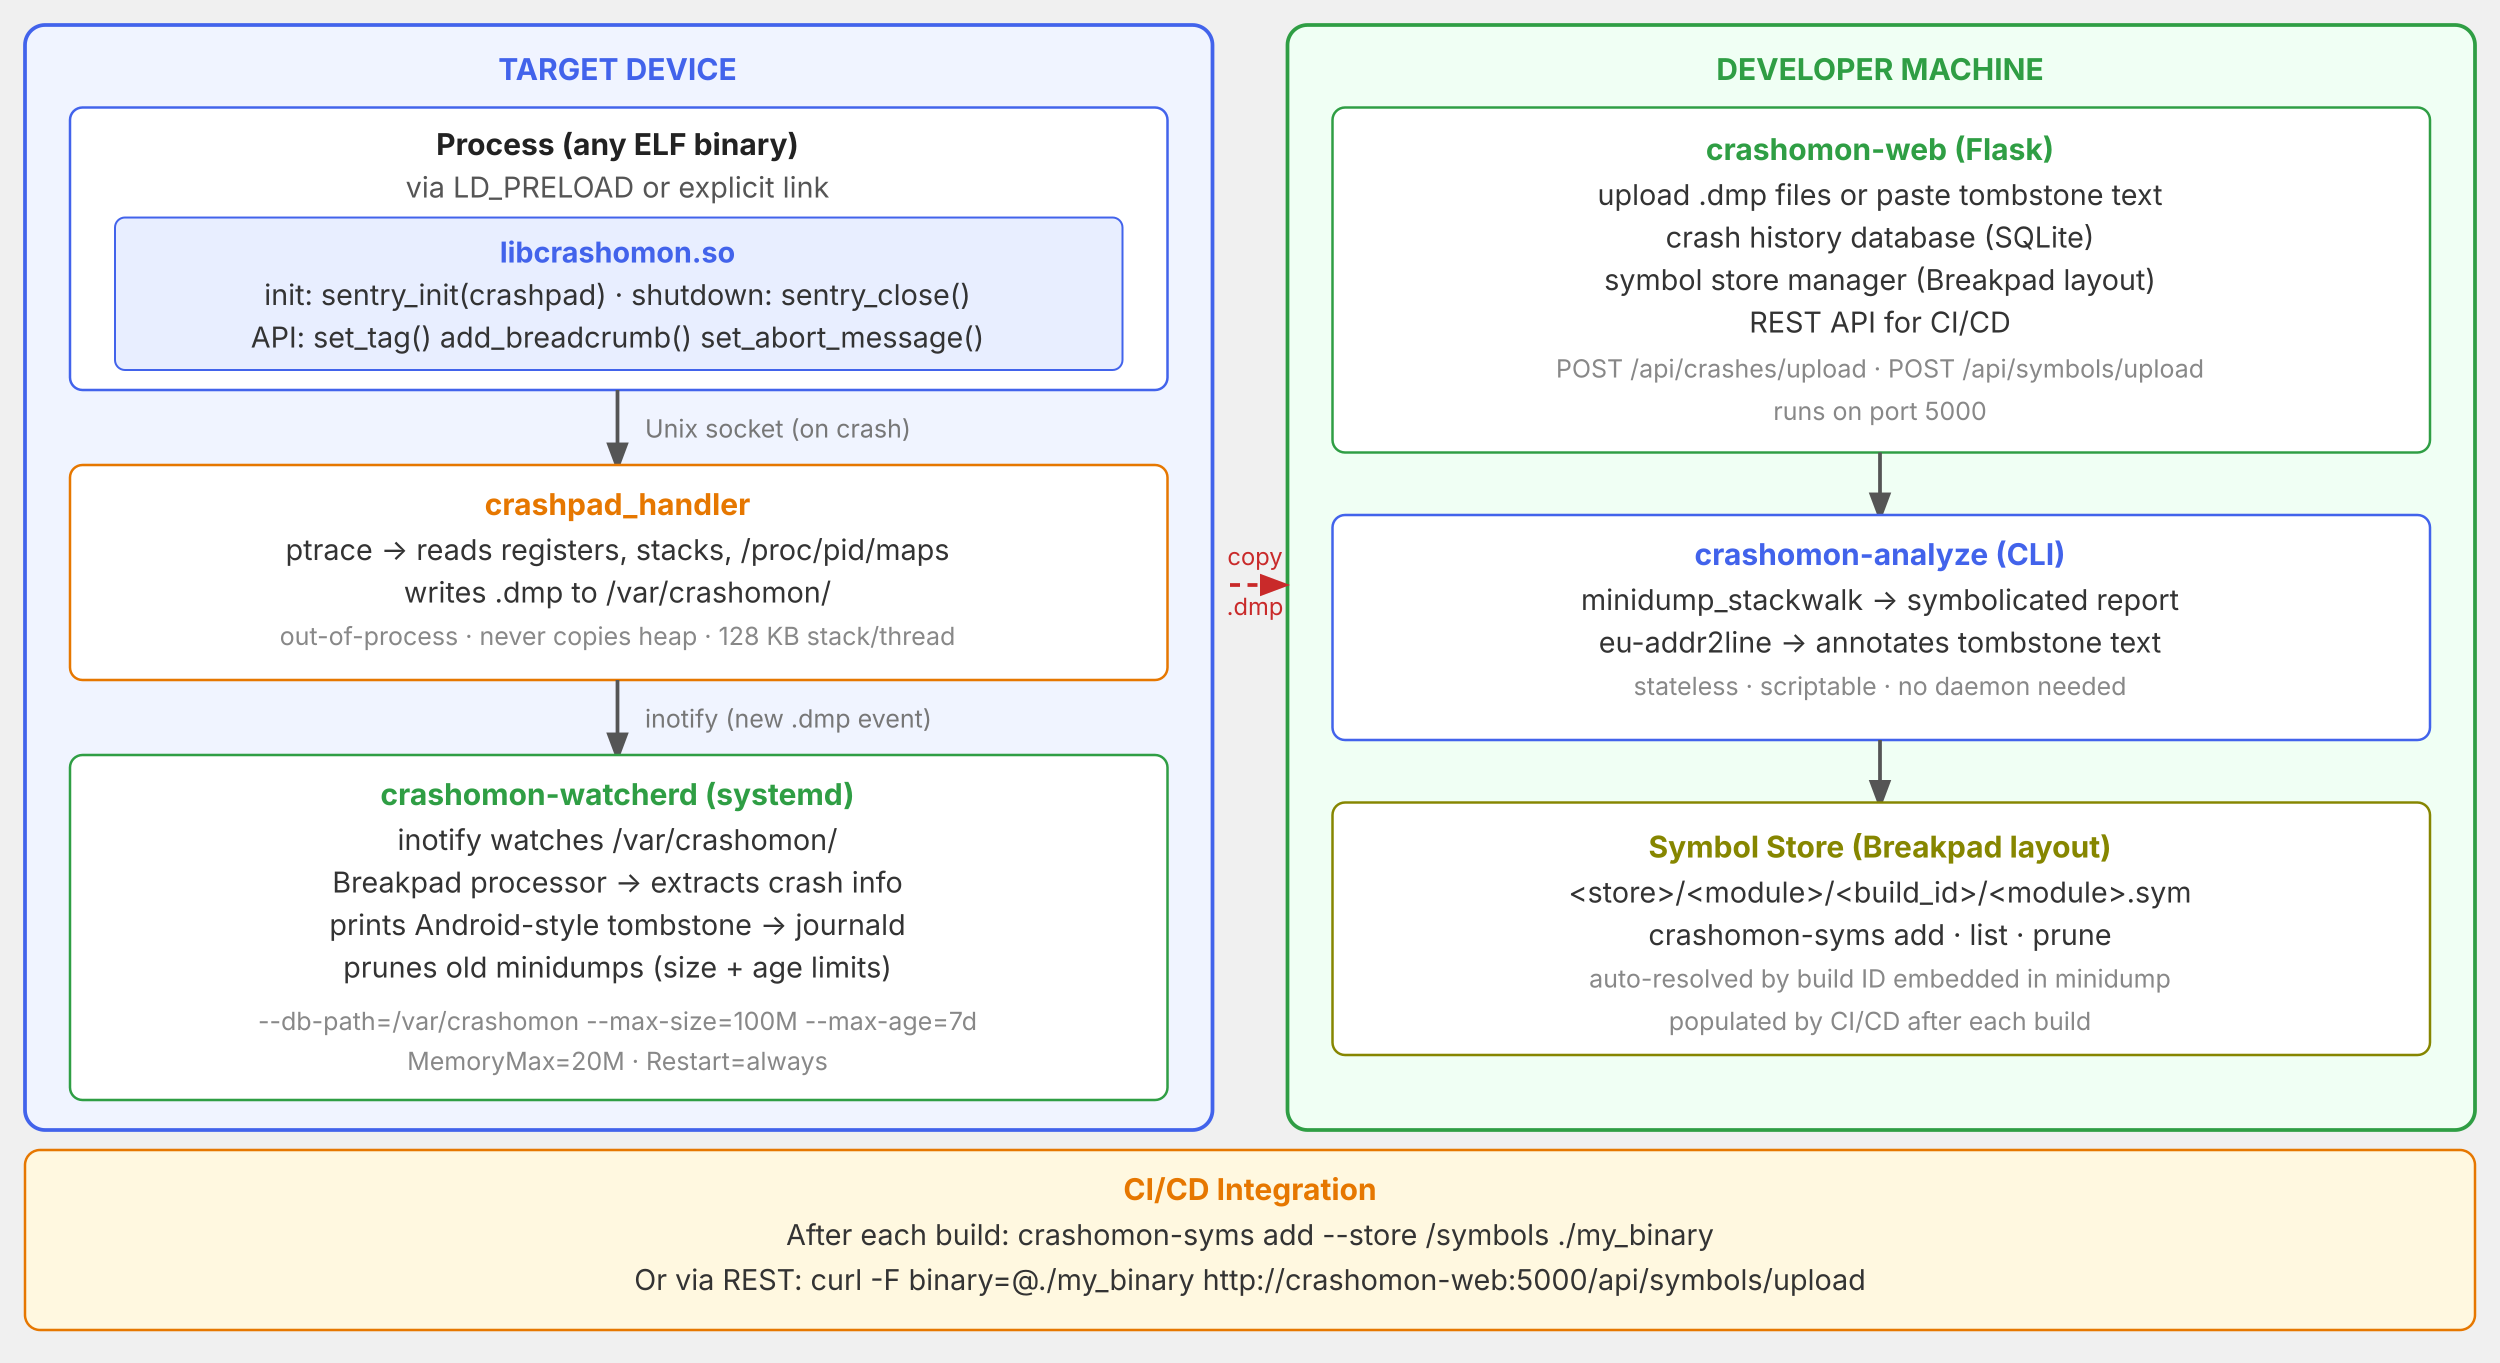
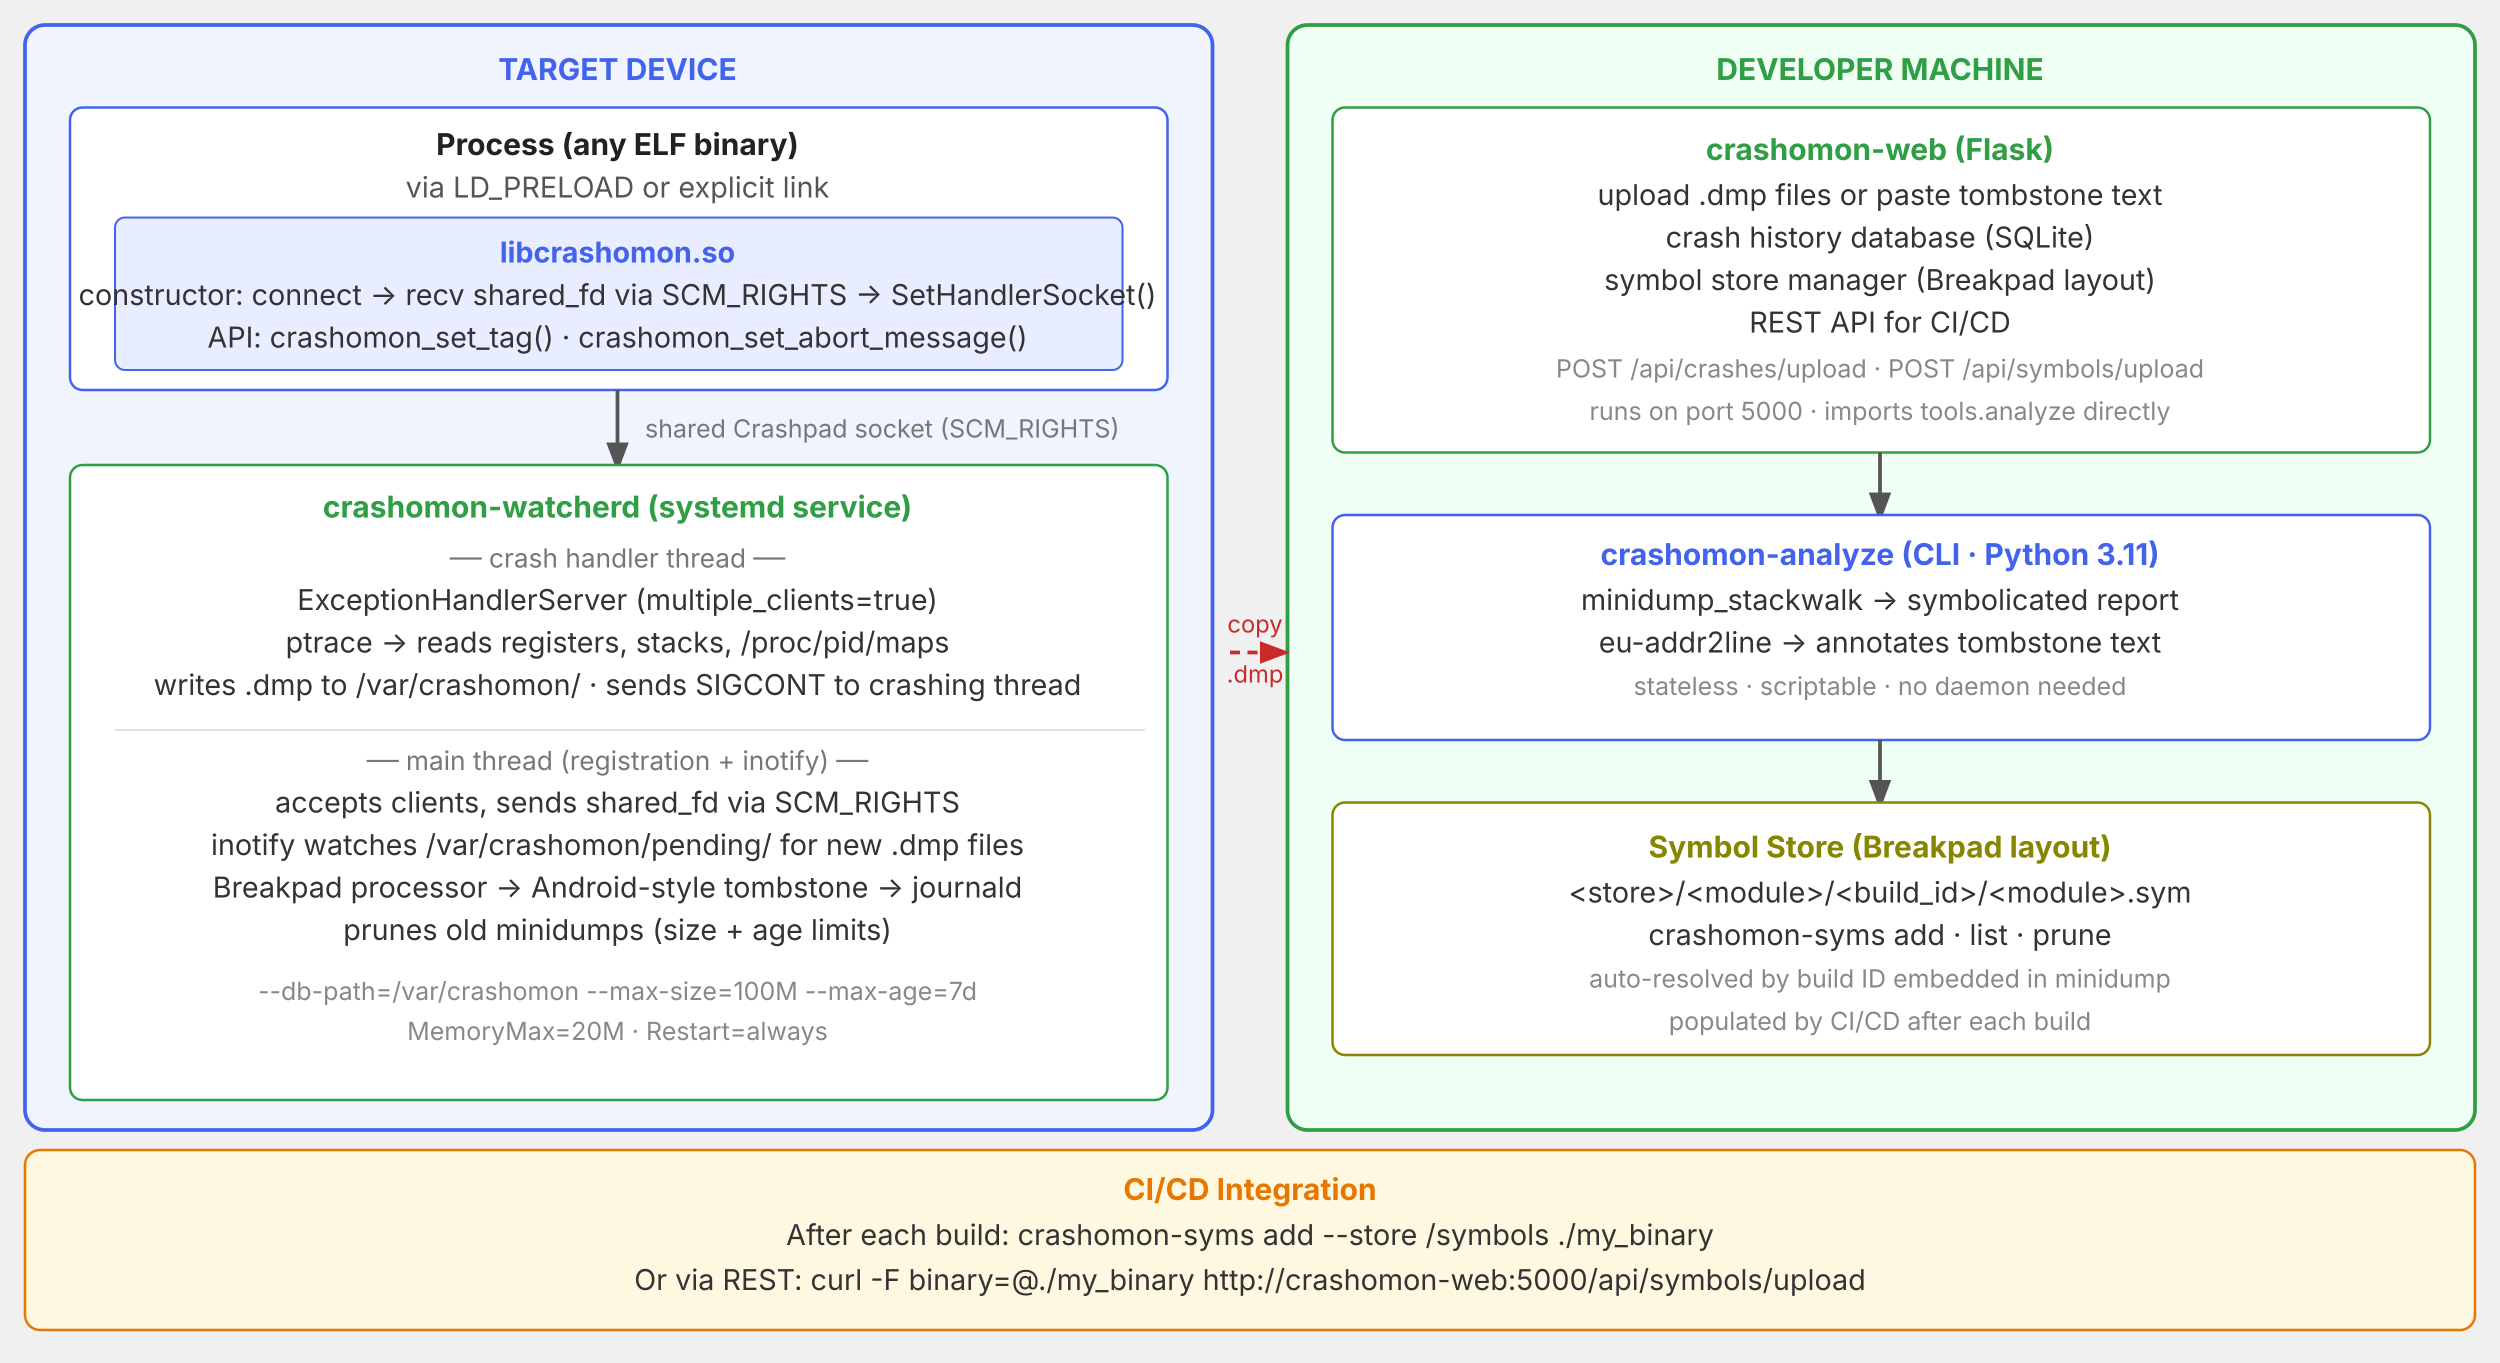
<svg xmlns="http://www.w3.org/2000/svg" viewBox="0 0 1000 545" font-family="system-ui, -apple-system, Segoe UI, sans-serif" font-size="11.5">
  <defs>
    <marker id="arr" markerWidth="8" markerHeight="8" refX="6" refY="3" orient="auto">
      <path d="M0,0 L0,6 L8,3 z" fill="#555" />
    </marker>
    <marker id="arrd" markerWidth="8" markerHeight="8" refX="6" refY="3" orient="auto">
      <path d="M0,0 L0,6 L8,3 z" fill="#c92a2a" />
    </marker>
  </defs>
  <rect x="10" y="10" width="475" height="442" rx="8" fill="#f0f4ff" stroke="#4263eb" stroke-width="1.5" />
  <text x="247" y="32" text-anchor="middle" font-size="12" font-weight="bold" fill="#4263eb">TARGET DEVICE</text>
  <rect x="28" y="43" width="439" height="113" rx="5" fill="#fff" stroke="#4263eb" stroke-width="1" />
  <text x="247" y="62" text-anchor="middle" font-size="12" font-weight="bold" fill="#222">Process (any ELF binary)</text>
  <text x="247" y="79" text-anchor="middle" fill="#555">via LD_PRELOAD or explicit link</text>
  <rect x="46" y="87" width="403" height="61" rx="4" fill="#e8eeff" stroke="#4263eb" stroke-width="0.8" />
  <text x="247" y="105" text-anchor="middle" font-weight="bold" fill="#4263eb">libcrashomon.so</text>
-   <text x="247" y="122" text-anchor="middle" fill="#333">init: sentry_init(crashpad)  ·  shutdown: sentry_close()</text>
-   <text x="247" y="139" text-anchor="middle" fill="#333">API: set_tag()  add_breadcrumb()  set_abort_message()</text>
+   <text x="247" y="122" text-anchor="middle" fill="#333">constructor: connect → recv shared_fd via SCM_RIGHTS → SetHandlerSocket()</text>
+   <text x="247" y="139" text-anchor="middle" fill="#333">API: crashomon_set_tag()  ·  crashomon_set_abort_message()</text>
  <line x1="247" y1="156" x2="247" y2="186" stroke="#555" stroke-width="1.5" marker-end="url(#arr)" />
-   <text x="258" y="175" fill="#777" font-size="10">Unix socket (on crash)</text>
-   <rect x="28" y="186" width="439" height="86" rx="5" fill="#fff" stroke="#e67700" stroke-width="1" />
-   <text x="247" y="206" text-anchor="middle" font-size="12" font-weight="bold" fill="#e67700">crashpad_handler</text>
-   <text x="247" y="224" text-anchor="middle" fill="#333">ptrace → reads registers, stacks, /proc/pid/maps</text>
-   <text x="247" y="241" text-anchor="middle" fill="#333">writes .dmp to /var/crashomon/</text>
-   <text x="247" y="258" text-anchor="middle" fill="#888" font-size="10">out-of-process · never copies heap · 128 KB stack/thread</text>
-   <line x1="247" y1="272" x2="247" y2="302" stroke="#555" stroke-width="1.5" marker-end="url(#arr)" />
-   <text x="258" y="291" fill="#777" font-size="10">inotify (new .dmp event)</text>
-   <rect x="28" y="302" width="439" height="138" rx="5" fill="#fff" stroke="#2f9e44" stroke-width="1" />
-   <text x="247" y="322" text-anchor="middle" font-size="12" font-weight="bold" fill="#2f9e44">crashomon-watcherd  (systemd)</text>
-   <text x="247" y="340" text-anchor="middle" fill="#333">inotify watches /var/crashomon/</text>
-   <text x="247" y="357" text-anchor="middle" fill="#333">Breakpad processor → extracts crash info</text>
-   <text x="247" y="374" text-anchor="middle" fill="#333">prints Android-style tombstone → journald</text>
-   <text x="247" y="391" text-anchor="middle" fill="#333">prunes old minidumps (size + age limits)</text>
-   <text x="247" y="412" text-anchor="middle" fill="#888" font-size="10">--db-path=/var/crashomon  --max-size=100M  --max-age=7d</text>
-   <text x="247" y="428" text-anchor="middle" fill="#888" font-size="10">MemoryMax=20M  ·  Restart=always</text>
+   <text x="258" y="175" fill="#777" font-size="10">shared Crashpad socket (SCM_RIGHTS)</text>
+   <rect x="28" y="186" width="439" height="254" rx="5" fill="#fff" stroke="#2f9e44" stroke-width="1" />
+   <text x="247" y="207" text-anchor="middle" font-size="12" font-weight="bold" fill="#2f9e44">crashomon-watcherd  (systemd service)</text>
+   <text x="247" y="227" text-anchor="middle" fill="#777" font-size="10.5">── crash handler thread ──</text>
+   <text x="247" y="244" text-anchor="middle" fill="#333">ExceptionHandlerServer (multiple_clients=true)</text>
+   <text x="247" y="261" text-anchor="middle" fill="#333">ptrace → reads registers, stacks, /proc/pid/maps</text>
+   <text x="247" y="278" text-anchor="middle" fill="#333">writes .dmp to /var/crashomon/  ·  sends SIGCONT to crashing thread</text>
+   <line x1="46" y1="292" x2="458" y2="292" stroke="#e0e0e0" stroke-width="0.8" />
+   <text x="247" y="308" text-anchor="middle" fill="#777" font-size="10.5">── main thread (registration + inotify) ──</text>
+   <text x="247" y="325" text-anchor="middle" fill="#333">accepts clients, sends shared_fd via SCM_RIGHTS</text>
+   <text x="247" y="342" text-anchor="middle" fill="#333">inotify watches /var/crashomon/pending/  for new .dmp files</text>
+   <text x="247" y="359" text-anchor="middle" fill="#333">Breakpad processor → Android-style tombstone → journald</text>
+   <text x="247" y="376" text-anchor="middle" fill="#333">prunes old minidumps (size + age limits)</text>
+   <text x="247" y="400" text-anchor="middle" fill="#888" font-size="10">--db-path=/var/crashomon  --max-size=100M  --max-age=7d</text>
+   <text x="247" y="416" text-anchor="middle" fill="#888" font-size="10">MemoryMax=20M  ·  Restart=always</text>
  <rect x="515" y="10" width="475" height="442" rx="8" fill="#f0fff4" stroke="#2f9e44" stroke-width="1.5" />
  <text x="752" y="32" text-anchor="middle" font-size="12" font-weight="bold" fill="#2f9e44">DEVELOPER MACHINE</text>
  <rect x="533" y="43" width="439" height="138" rx="5" fill="#fff" stroke="#2f9e44" stroke-width="1" />
  <text x="752" y="64" text-anchor="middle" font-size="12" font-weight="bold" fill="#2f9e44">crashomon-web  (Flask)</text>
  <text x="752" y="82" text-anchor="middle" fill="#333">upload .dmp files or paste tombstone text</text>
  <text x="752" y="99" text-anchor="middle" fill="#333">crash history database (SQLite)</text>
  <text x="752" y="116" text-anchor="middle" fill="#333">symbol store manager (Breakpad layout)</text>
  <text x="752" y="133" text-anchor="middle" fill="#333">REST API for CI/CD</text>
  <text x="752" y="151" text-anchor="middle" fill="#888" font-size="10">POST /api/crashes/upload  ·  POST /api/symbols/upload</text>
-   <text x="752" y="168" text-anchor="middle" fill="#888" font-size="10">runs on port 5000</text>
+   <text x="752" y="168" text-anchor="middle" fill="#888" font-size="10">runs on port 5000  ·  imports tools.analyze directly</text>
  <line x1="752" y1="181" x2="752" y2="206" stroke="#555" stroke-width="1.5" marker-end="url(#arr)" />
  <rect x="533" y="206" width="439" height="90" rx="5" fill="#fff" stroke="#4263eb" stroke-width="1" />
-   <text x="752" y="226" text-anchor="middle" font-size="12" font-weight="bold" fill="#4263eb">crashomon-analyze  (CLI)</text>
+   <text x="752" y="226" text-anchor="middle" font-size="12" font-weight="bold" fill="#4263eb">crashomon-analyze  (CLI · Python 3.11)</text>
  <text x="752" y="244" text-anchor="middle" fill="#333">minidump_stackwalk → symbolicated report</text>
  <text x="752" y="261" text-anchor="middle" fill="#333">eu-addr2line → annotates tombstone text</text>
  <text x="752" y="278" text-anchor="middle" fill="#888" font-size="10">stateless · scriptable · no daemon needed</text>
  <line x1="752" y1="296" x2="752" y2="321" stroke="#555" stroke-width="1.5" marker-end="url(#arr)" />
  <rect x="533" y="321" width="439" height="101" rx="5" fill="#fff" stroke="#868600" stroke-width="1" />
  <text x="752" y="343" text-anchor="middle" font-size="12" font-weight="bold" fill="#868600">Symbol Store  (Breakpad layout)</text>
  <text x="752" y="361" text-anchor="middle" fill="#333">&lt;store&gt;/&lt;module&gt;/&lt;build_id&gt;/&lt;module&gt;.sym</text>
  <text x="752" y="378" text-anchor="middle" fill="#333">crashomon-syms  add · list · prune</text>
  <text x="752" y="395" text-anchor="middle" fill="#888" font-size="10">auto-resolved by build ID embedded in minidump</text>
  <text x="752" y="412" text-anchor="middle" fill="#888" font-size="10">populated by CI/CD after each build</text>
-   <line x1="492" y1="234" x2="513" y2="234" stroke="#c92a2a" stroke-width="1.5" stroke-dasharray="4,3" marker-end="url(#arrd)" />
-   <text x="502" y="226" text-anchor="middle" fill="#c92a2a" font-size="9.5">copy</text>
-   <text x="502" y="246" text-anchor="middle" fill="#c92a2a" font-size="9.5">.dmp</text>
+   <line x1="492" y1="261" x2="513" y2="261" stroke="#c92a2a" stroke-width="1.5" stroke-dasharray="4,3" marker-end="url(#arrd)" />
+   <text x="502" y="253" text-anchor="middle" fill="#c92a2a" font-size="9.5">copy</text>
+   <text x="502" y="273" text-anchor="middle" fill="#c92a2a" font-size="9.5">.dmp</text>
  <rect x="10" y="460" width="980" height="72" rx="6" fill="#fff8e0" stroke="#e67700" stroke-width="1" />
  <text x="500" y="480" text-anchor="middle" font-size="12" font-weight="bold" fill="#e67700">CI/CD Integration</text>
  <text x="500" y="498" text-anchor="middle" fill="#333">After each build:   crashomon-syms add --store /symbols ./my_binary</text>
  <text x="500" y="516" text-anchor="middle" fill="#333">Or via REST:   curl -F binary=@./my_binary  http://crashomon-web:5000/api/symbols/upload</text>
</svg>
